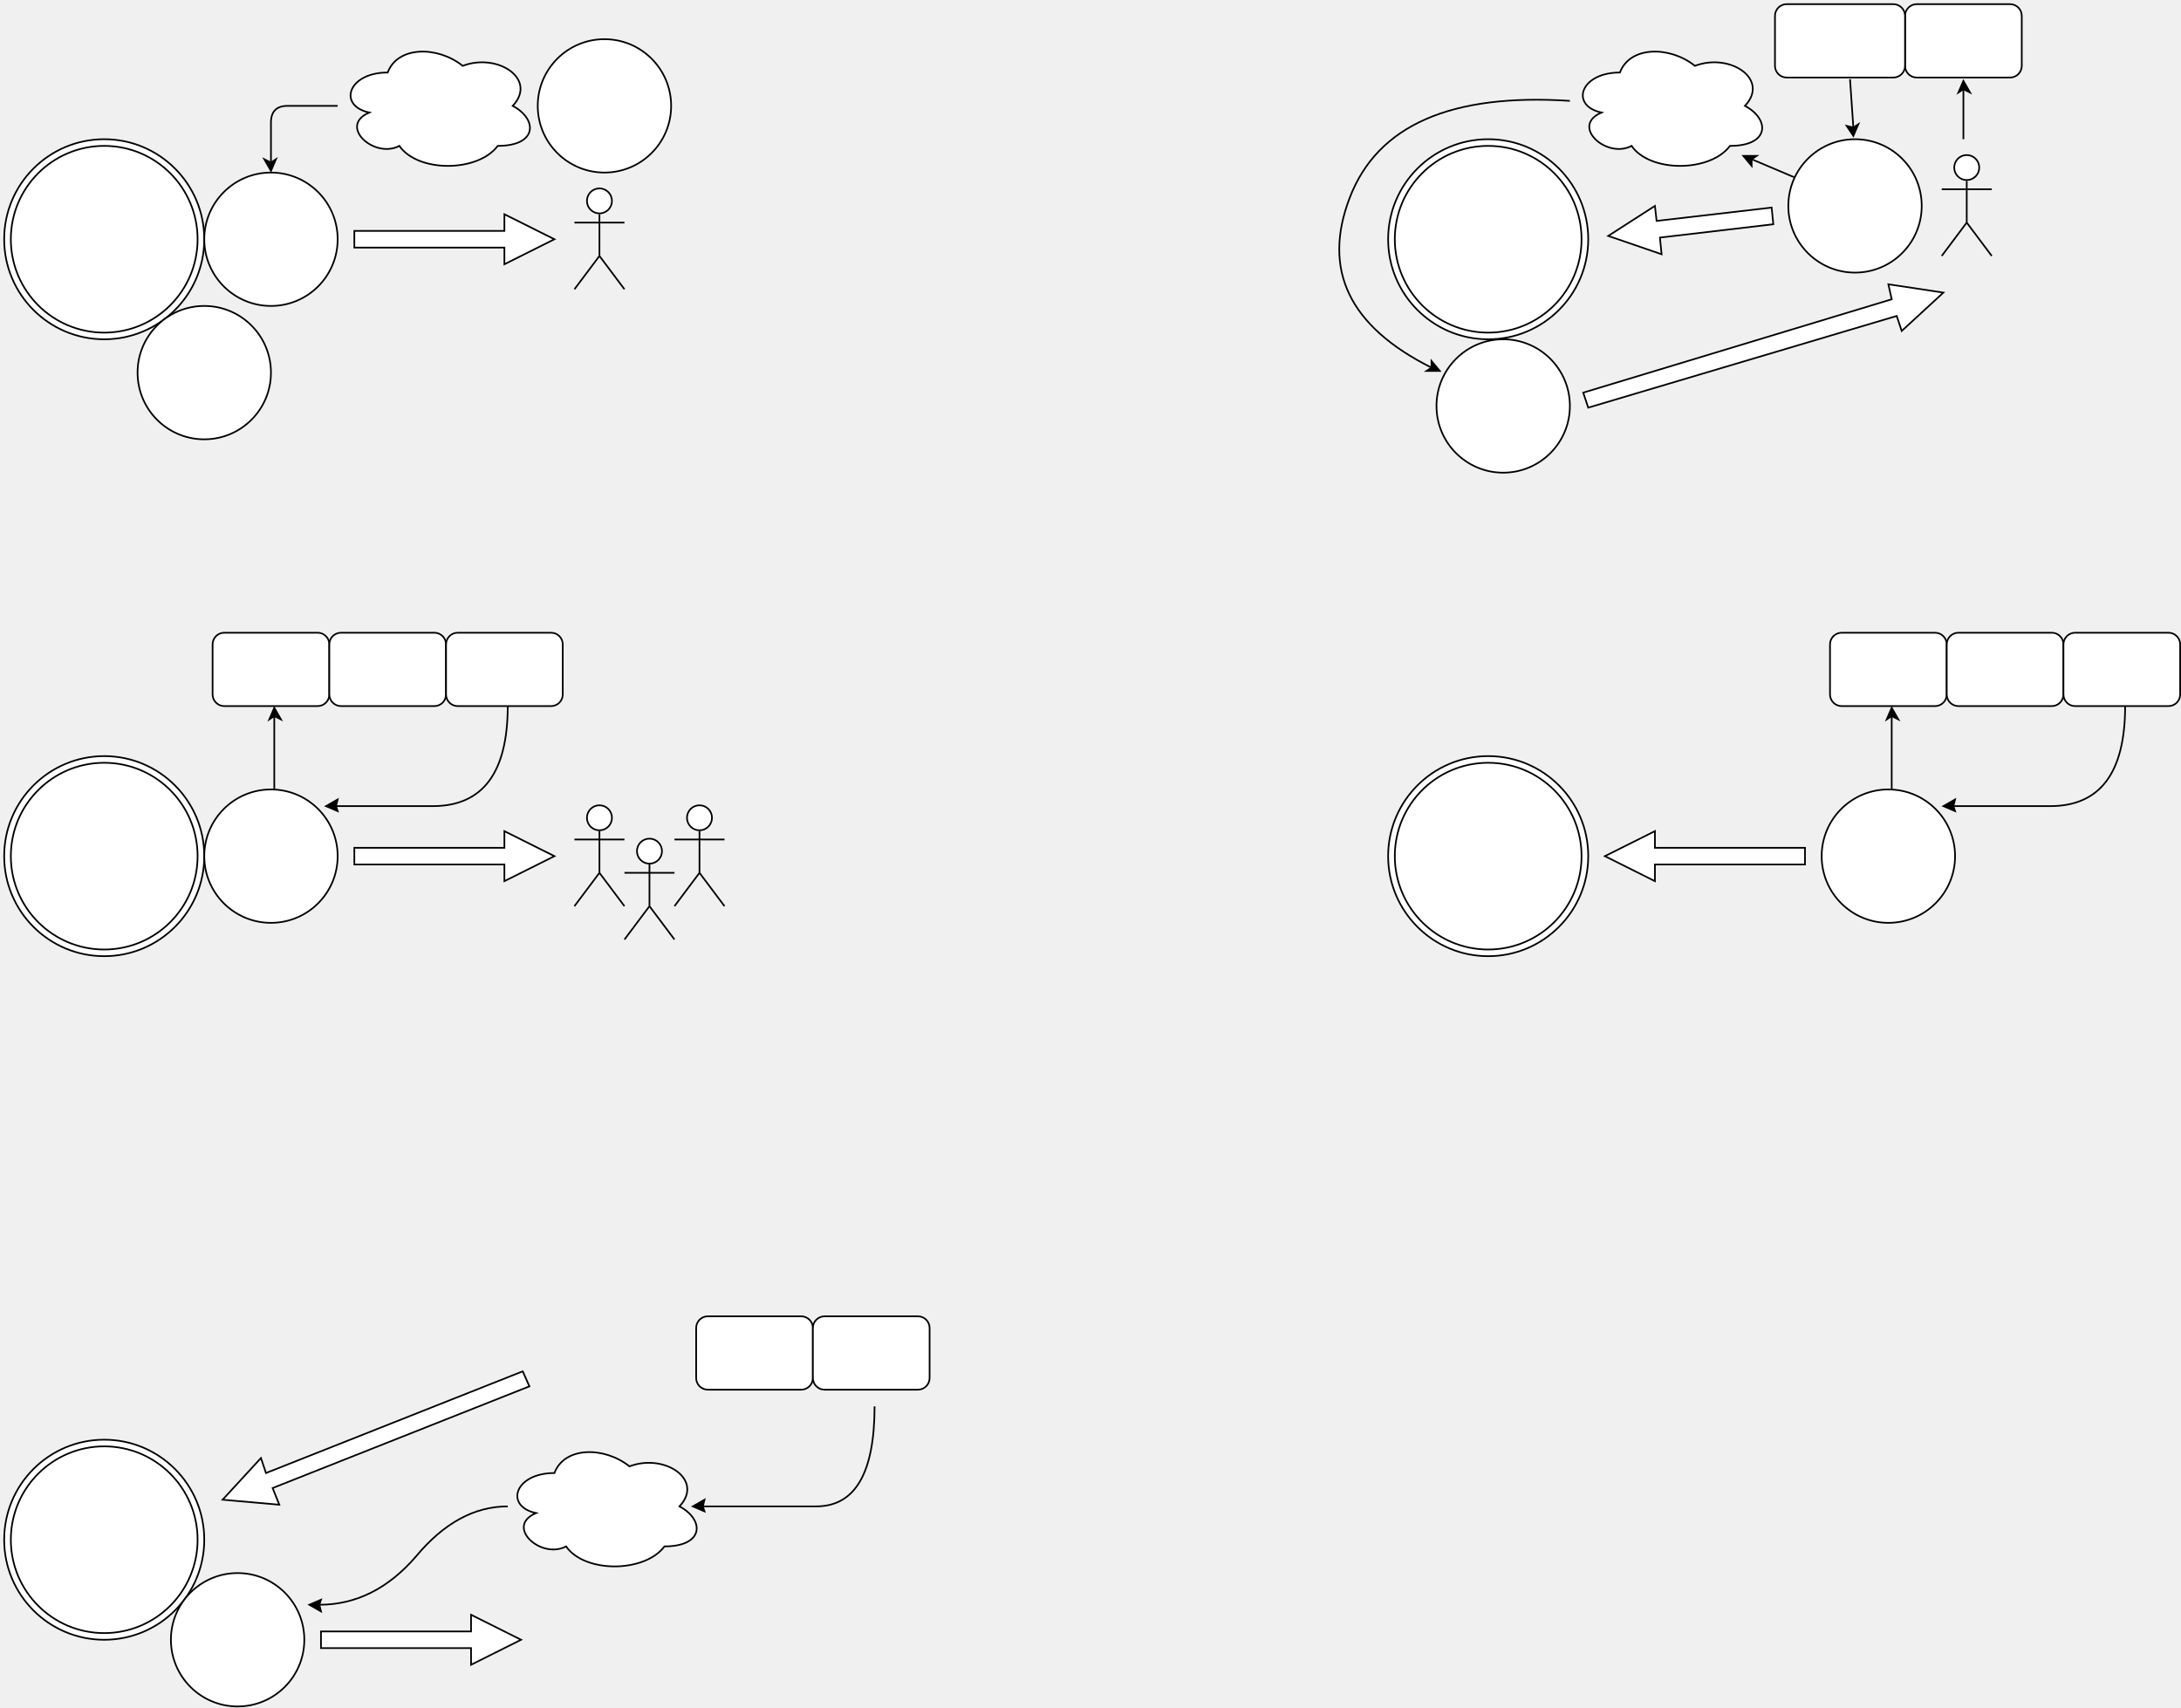
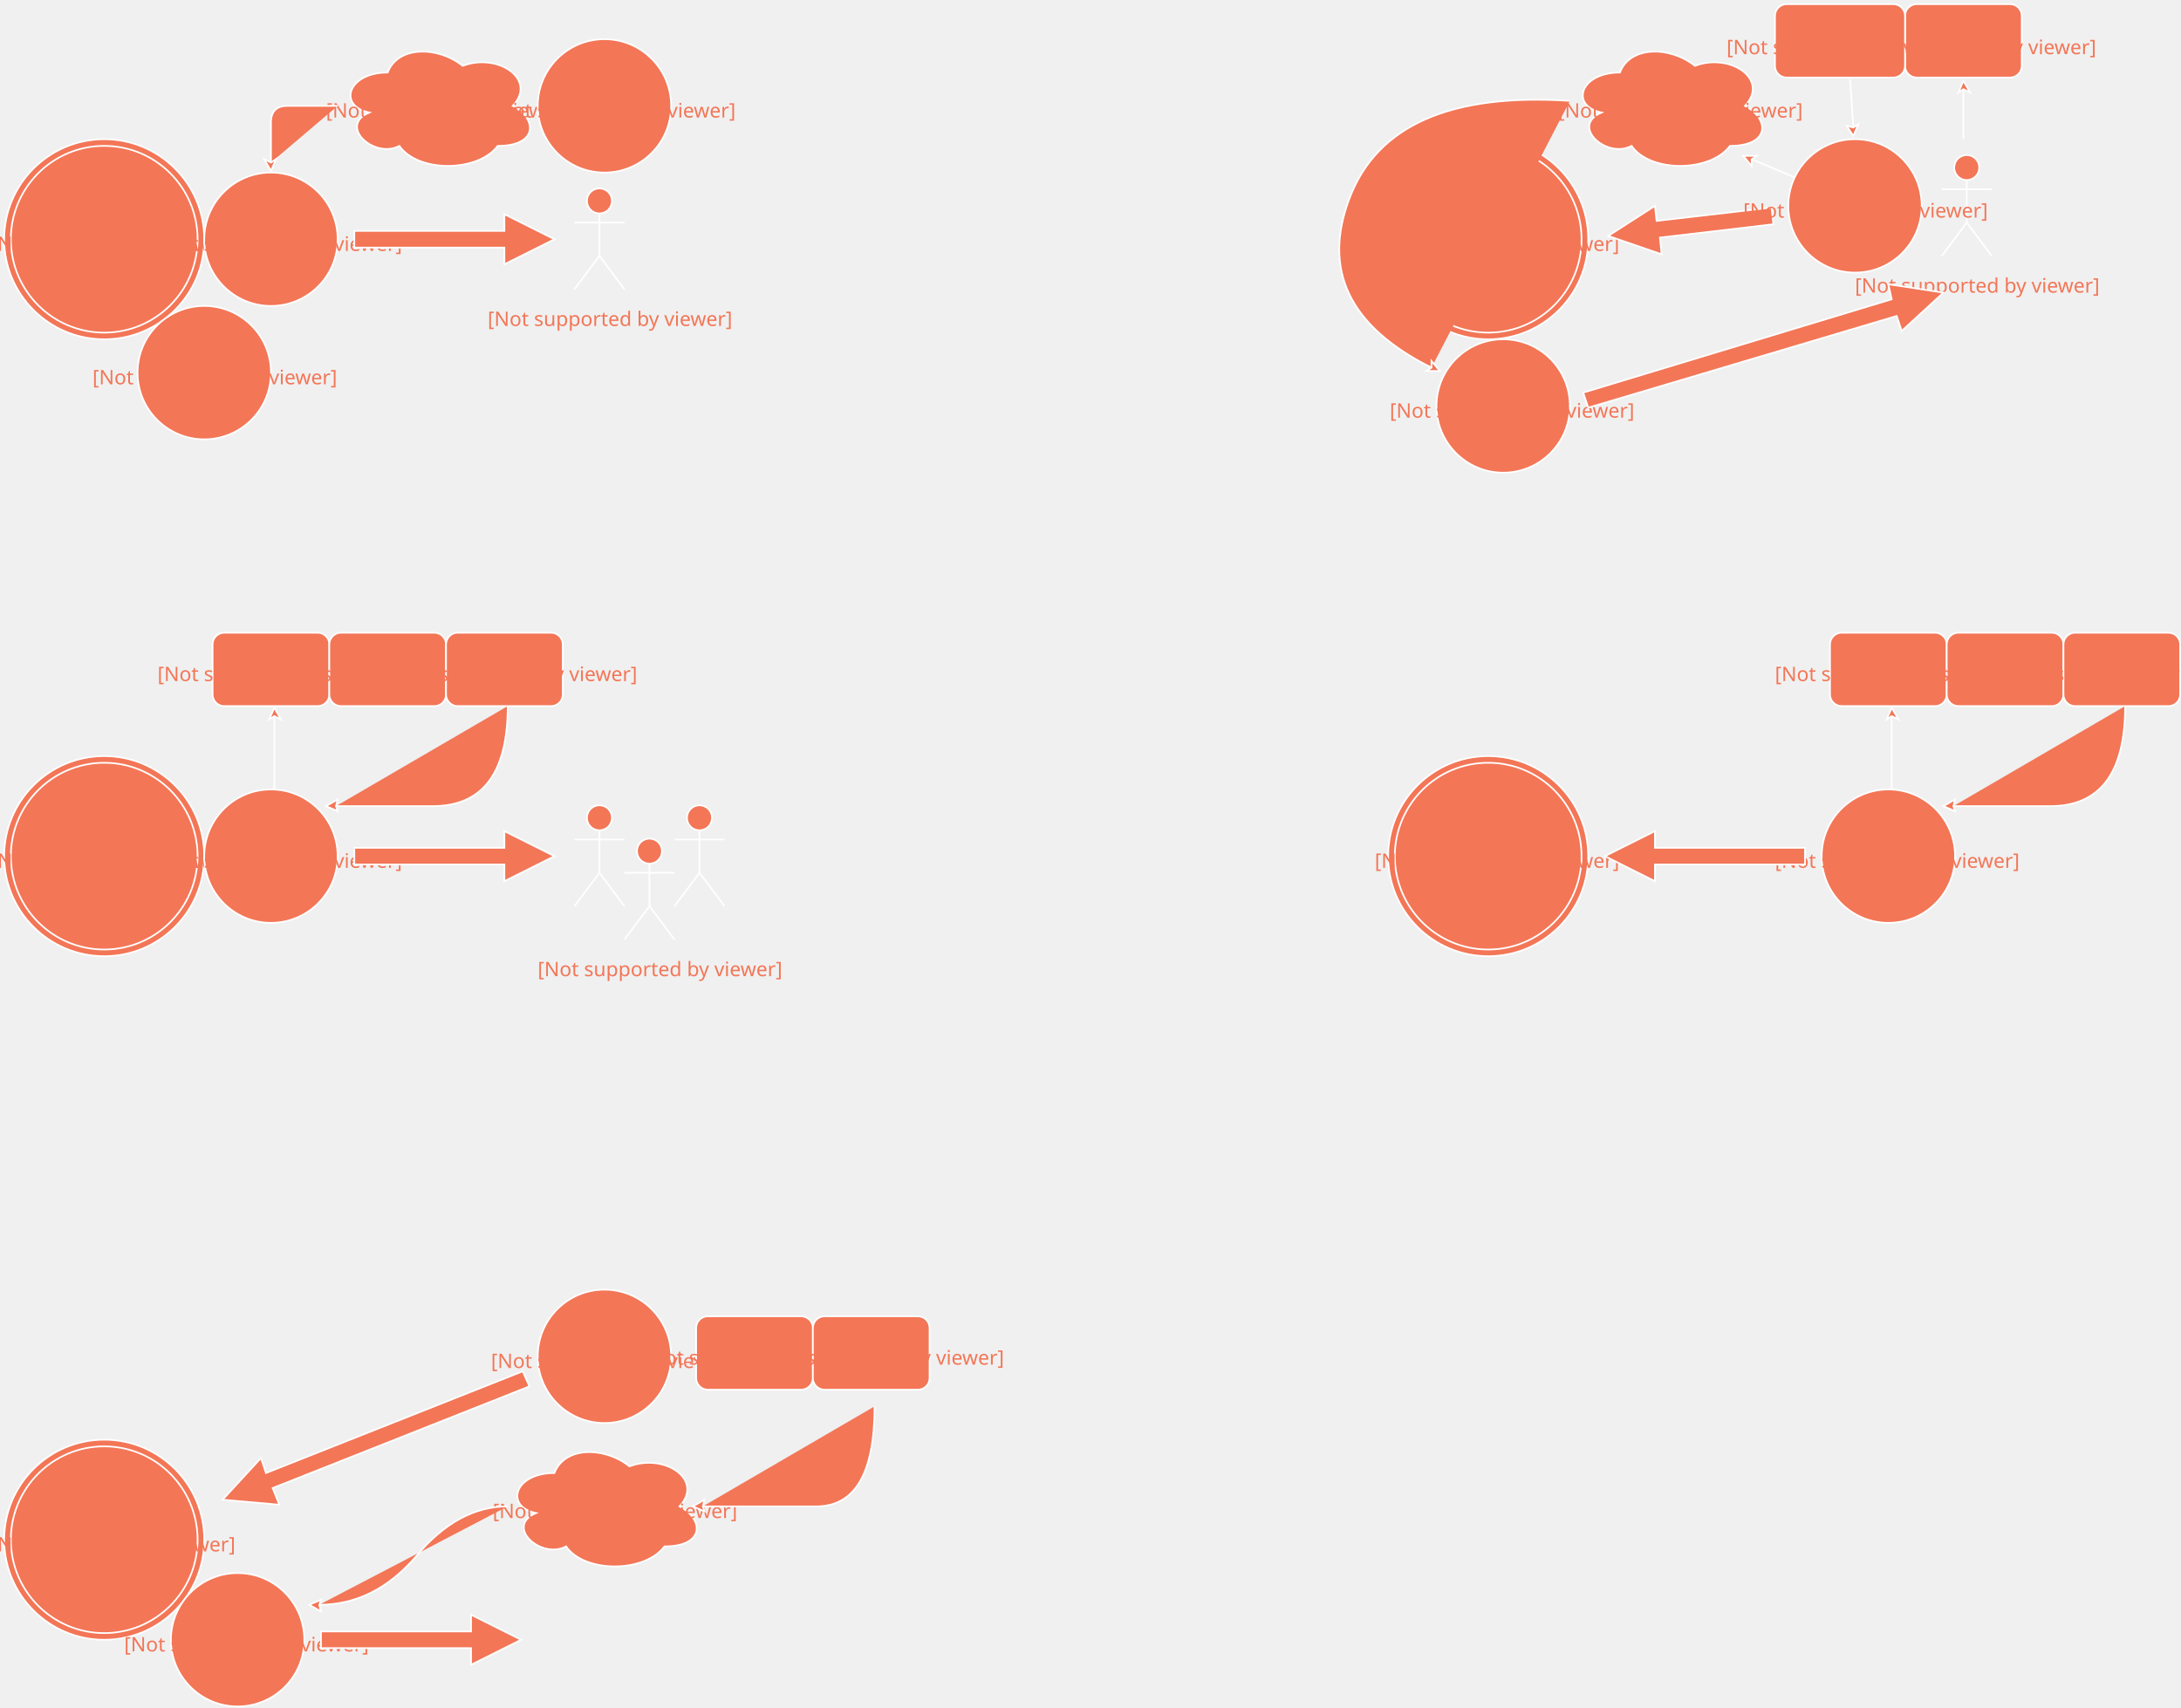
<svg xmlns="http://www.w3.org/2000/svg" version="1.1" id="Layer_1" x="0px" y="0px" width="1308px" height="1024px" viewBox="0 0 1308 1024" enable-background="new 0 0 1308 1024" xml:space="preserve">
  <g transform="translate(0.5,0.5)">
-     <ellipse pointer-events="none" fill="#FFFFFF" stroke="#000000" cx="62" cy="143" rx="60" ry="60" />
-     <ellipse pointer-events="none" fill="none" stroke="#000000" cx="62" cy="143" rx="56" ry="56" />
-     <ellipse pointer-events="none" fill="#FFFFFF" stroke="#000000" cx="162" cy="143" rx="40" ry="40" />
-     <ellipse pointer-events="none" fill="#FFFFFF" stroke="#000000" cx="359" cy="120" rx="7.5" ry="7.5" />
-     <path pointer-events="none" fill="none" stroke="#000000" stroke-miterlimit="10" d="M359,128v25 M359,133h-15 M359,133h15    M359,153l-15,20 M359,153l15,20" />
-     <path pointer-events="none" fill="#FFFFFF" stroke="#000000" stroke-miterlimit="10" d="M232,43c-24,0-30,20-11,24   c-19,8,3,28,18,20c11,16,47,16,59,0c24,0,24-16,9-24c15-16-9-32-30-24C262,27,238,27,232,43z" />
-     <path pointer-events="none" fill="#FFFFFF" stroke="#000000" stroke-miterlimit="10" d="M212,148v-10h90v-10l30,15l-30,15v-10H212z   " />
-     <path pointer-events="none" fill="none" stroke="#000000" stroke-miterlimit="10" d="M202,63h-30c-6.667,0-10,3.333-10,10v24" />
-     <path pointer-events="none" stroke="#000000" stroke-miterlimit="10" d="M162,102l-4-7l4,2l3-2L162,102z" />
-     <ellipse pointer-events="none" fill="#FFFFFF" stroke="#000000" cx="62" cy="513" rx="60" ry="60" />
-     <ellipse pointer-events="none" fill="none" stroke="#000000" cx="62" cy="513" rx="56" ry="56" />
-     <ellipse pointer-events="none" fill="#FFFFFF" stroke="#000000" cx="162" cy="513" rx="40" ry="40" />
-     <path pointer-events="none" fill="#FFFFFF" stroke="#000000" stroke-miterlimit="10" d="M212,518v-10h90v-10l30,15l-30,15v-10H212z   " />
-     <path pointer-events="none" fill="none" stroke="#000000" stroke-miterlimit="10" d="M164,473v-44" />
-     <path pointer-events="none" stroke="#000000" stroke-miterlimit="10" d="M164,424l4,7l-4-2l-3,2L164,424z" />
-     <path pointer-events="none" fill="#FFFFFF" stroke="#000000" d="M134,379h56c3.866,0,7,3.134,7,7v30c0,3.866-3.134,7-7,7h-56   c-3.866,0-7-3.134-7-7v-30C127,382.134,130.134,379,134,379z" />
-     <path pointer-events="none" fill="#FFFFFF" stroke="#000000" d="M204,379h56c3.866,0,7,3.134,7,7v30c0,3.866-3.134,7-7,7h-56   c-3.866,0-7-3.134-7-7v-30C197,382.134,200.134,379,204,379z" />
-     <path pointer-events="none" fill="#FFFFFF" stroke="#000000" d="M274,379h56c3.865,0,7,3.134,7,7v30c0,3.866-3.135,7-7,7h-56   c-3.866,0-7-3.134-7-7v-30C267,382.134,270.134,379,274,379z" />
-     <ellipse pointer-events="none" fill="#FFFFFF" stroke="#000000" cx="359" cy="490" rx="7.5" ry="7.5" />
-     <path pointer-events="none" fill="none" stroke="#000000" stroke-miterlimit="10" d="M359,498v25 M359,503h-15 M359,503h15    M359,523l-15,20 M359,523l15,20" />
-     <ellipse pointer-events="none" fill="#FFFFFF" stroke="#000000" cx="389" cy="510" rx="7.5" ry="7.5" />
-     <path pointer-events="none" fill="none" stroke="#000000" stroke-miterlimit="10" d="M389,518v25 M389,523h-15 M389,523h15    M389,543l-15,20 M389,543l15,20" />
-     <ellipse pointer-events="none" fill="#FFFFFF" stroke="#000000" cx="419" cy="490" rx="7.5" ry="7.5" />
-     <path pointer-events="none" fill="none" stroke="#000000" stroke-miterlimit="10" d="M419,498v25 M419,503h-15 M419,503h15    M419,523l-15,20 M419,523l15,20" />
-     <path pointer-events="none" fill="none" stroke="#000000" stroke-miterlimit="10" d="M304,423c0,40-15,60-45,60s-49.334,0-58,0" />
-     <path pointer-events="none" stroke="#000000" stroke-miterlimit="10" d="M195,483l7-4l-1,4l1,3L195,483z" />
-     <ellipse pointer-events="none" fill="#FFFFFF" stroke="#000000" cx="62" cy="923" rx="60" ry="60" />
-     <ellipse pointer-events="none" fill="none" stroke="#000000" cx="62" cy="923" rx="56" ry="56" />
-     <ellipse pointer-events="none" fill="#FFFFFF" stroke="#000000" cx="142" cy="983" rx="40" ry="40" />
-     <path pointer-events="none" fill="#FFFFFF" stroke="#000000" stroke-miterlimit="10" d="M192,988v-10h90v-10l30,15l-30,15v-10H192z   " />
-     <path pointer-events="none" fill="#FFFFFF" stroke="#000000" stroke-miterlimit="10" d="M313,822l4,9l-154,61l4,10l-34-3l23-25l3,9   L313,822z" />
-     <path pointer-events="none" fill="#FFFFFF" stroke="#000000" stroke-miterlimit="10" d="M332,883c-24,0-30,20-11,24   c-19,8,3,28,18,20c11,16,47,16,59,0c24,0,24-16,9-24c15-16-9-32-30-24C362,867,338,867,332,883z" />
-     <path pointer-events="none" fill="none" stroke="#000000" stroke-miterlimit="10" d="M304,903c-20,0-38.334,10-55,30   c-16.667,19.333-36,29-58,29" />
-     <path pointer-events="none" stroke="#000000" stroke-miterlimit="10" d="M185,962l7-3l-1,3l1,4L185,962z" />
-     <path pointer-events="none" fill="#FFFFFF" stroke="#000000" d="M424,789h56c3.865,0,7,3.134,7,7v30c0,3.866-3.135,7-7,7h-56   c-3.866,0-7-3.134-7-7v-30C417,792.134,420.134,789,424,789z" />
-     <path pointer-events="none" fill="#FFFFFF" stroke="#000000" d="M494,789h56c3.865,0,7,3.134,7,7v30c0,3.866-3.135,7-7,7h-56   c-3.866,0-7-3.134-7-7v-30C487,792.134,490.134,789,494,789z" />
-     <path pointer-events="none" fill="none" stroke="#000000" stroke-miterlimit="10" d="M524,843c0,40-11.667,60-35,60   c-23.334,0-46,0-68,0" />
-     <path pointer-events="none" stroke="#000000" stroke-miterlimit="10" d="M415,903l7-4l-1,4l1,3L415,903z" />
-     <ellipse pointer-events="none" fill="#FFFFFF" stroke="#000000" cx="892" cy="513" rx="60" ry="60" />
-     <ellipse pointer-events="none" fill="none" stroke="#000000" cx="892" cy="513" rx="56" ry="56" />
-     <ellipse pointer-events="none" fill="#FFFFFF" stroke="#000000" cx="1132" cy="513" rx="40" ry="40" />
-     <path pointer-events="none" fill="#FFFFFF" stroke="#000000" stroke-miterlimit="10" d="M1082,508v10h-90v10l-30-15l30-15v10H1082z   " />
-     <path pointer-events="none" fill="none" stroke="#000000" stroke-miterlimit="10" d="M1134,473v-44" />
-     <path pointer-events="none" stroke="#000000" stroke-miterlimit="10" d="M1134,424l4,7l-4-2l-3,2L1134,424z" />
-     <path pointer-events="none" fill="#FFFFFF" stroke="#000000" d="M1104,379h56c3.865,0,7,3.134,7,7v30c0,3.866-3.135,7-7,7h-56   c-3.866,0-7-3.134-7-7v-30C1097,382.134,1100.134,379,1104,379z" />
-     <path pointer-events="none" fill="#FFFFFF" stroke="#000000" d="M1174,379h56c3.865,0,7,3.134,7,7v30c0,3.866-3.135,7-7,7h-56   c-3.866,0-7-3.134-7-7v-30C1167,382.134,1170.134,379,1174,379z" />
-     <path pointer-events="none" fill="#FFFFFF" stroke="#000000" d="M1244,379h56c3.865,0,7,3.134,7,7v30c0,3.866-3.135,7-7,7h-56   c-3.866,0-7-3.134-7-7v-30C1237,382.134,1240.134,379,1244,379z" />
-     <path pointer-events="none" fill="none" stroke="#000000" stroke-miterlimit="10" d="M1274,423c0,40-15,60-45,60s-49.334,0-58,0" />
-     <path pointer-events="none" stroke="#000000" stroke-miterlimit="10" d="M1165,483l7-4l-1,4l1,3L1165,483z" />
-     <ellipse pointer-events="none" fill="#FFFFFF" stroke="#000000" cx="892" cy="143" rx="60" ry="60" />
-     <ellipse pointer-events="none" fill="none" stroke="#000000" cx="892" cy="143" rx="56" ry="56" />
-     <ellipse pointer-events="none" fill="#FFFFFF" stroke="#000000" cx="1179" cy="100" rx="7.5" ry="7.5" />
-     <path pointer-events="none" fill="none" stroke="#000000" stroke-miterlimit="10" d="M1179,108v25 M1179,113h-15 M1179,113h15    M1179,133l-15,20 M1179,133l15,20" />
-     <path pointer-events="none" fill="#FFFFFF" stroke="#000000" stroke-miterlimit="10" d="M1062,124l1,10l-68,8l1,10l-32-11l28-18   l1,9L1062,124z" />
-     <ellipse pointer-events="none" fill="#FFFFFF" stroke="#000000" cx="901" cy="243" rx="40" ry="40" />
-     <path pointer-events="none" fill="#FFFFFF" stroke="#000000" stroke-miterlimit="10" d="M952,244l-3-9l185-56l-2-9l33,5l-25,23   l-3-9L952,244z" />
-     <path pointer-events="none" fill="#FFFFFF" stroke="#000000" stroke-miterlimit="10" d="M971,43c-24,0-30,20-11,24   c-19,8,3,28,18,20c11,16,47,16,59,0c24,0,24-16,9-24c15-16-9-32-30-24C1001,27,977,27,971,43z" />
-     <path pointer-events="none" fill="none" stroke="#000000" stroke-miterlimit="10" d="M941,60c-71.334-4.667-115.334,14.667-132,58   c-16.667,43.333-0.334,77.333,49,102" />
-     <path pointer-events="none" stroke="#000000" stroke-miterlimit="10" d="M863,222h-8l3-2v-4L863,222z" />
-     <ellipse pointer-events="none" fill="#FFFFFF" stroke="#000000" cx="1112" cy="123" rx="40" ry="40" />
-     <path pointer-events="none" fill="#FFFFFF" stroke="#000000" d="M1149,2h56c3.865,0,7,3.134,7,7v30c0,3.866-3.135,7-7,7h-56   c-3.866,0-7-3.134-7-7V9C1142,5.134,1145.134,2,1149,2z" />
-     <path pointer-events="none" fill="#FFFFFF" stroke="#000000" d="M1071,2h64c3.865,0,7,3.134,7,7v30c0,3.866-3.135,7-7,7h-64   c-3.866,0-7-3.134-7-7V9C1064,5.134,1067.134,2,1071,2z" />
-     <path pointer-events="none" fill="none" stroke="#000000" stroke-miterlimit="10" d="M1076,106l-26-11" />
-     <path pointer-events="none" stroke="#000000" stroke-miterlimit="10" d="M1045,93h8l-3,2v4L1045,93z" />
-     <path pointer-events="none" fill="none" stroke="#000000" stroke-miterlimit="10" d="M1109,47l2,29" />
-     <path pointer-events="none" stroke="#000000" stroke-miterlimit="10" d="M1111,81l-4-6l4,1l3-2L1111,81z" />
-     <path pointer-events="none" fill="none" stroke="#000000" stroke-miterlimit="10" d="M1177,83V53" />
-     <path pointer-events="none" stroke="#000000" stroke-miterlimit="10" d="M1177,48l4,7l-4-2l-3,2L1177,48z" />
-     <ellipse pointer-events="none" fill="#FFFFFF" stroke="#000000" cx="122" cy="223" rx="40" ry="40" />
-     <ellipse pointer-events="none" fill="#FFFFFF" stroke="#000000" cx="362" cy="63" rx="40" ry="40" />
+     <ellipse pointer-events="none" fill="#F37657" stroke="#FFFFFF" cx="62" cy="143" rx="60" ry="60" />
+     <ellipse pointer-events="none" fill="#F37657" stroke="#FFFFFF" cx="62" cy="143" rx="56" ry="56" />
+     <g transform="translate(23,135)">
+       <text transform="matrix(1 0 0 1 -29.0334 15)" fill="#F37657" font-family="'ArialMT'" font-size="12">[Not supported by viewer]</text>
+     </g>
+     <ellipse pointer-events="none" fill="#F37657" stroke="#FFFFFF" cx="162" cy="143" rx="40" ry="40" />
+     <g transform="translate(136,128)">
+       <text transform="matrix(1 0 0 1 -42.0334 22)" fill="#F37657" font-family="'ArialMT'" font-size="12">[Not supported by viewer]</text>
+     </g>
+     <ellipse pointer-events="none" fill="#F37657" stroke="#FFFFFF" cx="359" cy="120" rx="7.5" ry="7.5" />
+     <path pointer-events="none" fill="#F37657" stroke="#FFFFFF" stroke-miterlimit="10" d="M359,128v25 M359,133h-15 M359,133h15    M359,153l-15,20 M359,153l15,20" />
+     <g transform="translate(346,180)">
+       <text transform="matrix(1 0 0 1 -54.0334 15)" fill="#F37657" font-family="'ArialMT'" font-size="12">[Not supported by viewer]</text>
+     </g>
+     <path pointer-events="none" fill="#F37657" stroke="#FFFFFF" stroke-miterlimit="10" d="M232,43c-24,0-30,20-11,24   c-19,8,3,28,18,20c11,16,47,16,59,0c24,0,24-16,9-24c15-16-9-32-30-24C262,27,238,27,232,43z" />
+     <g transform="translate(221,48)">
+       <text transform="matrix(1 0 0 1 -26.0334 22)" fill="#F37657" font-family="'ArialMT'" font-size="12">[Not supported by viewer]</text>
+     </g>
+     <path pointer-events="none" fill="#F37657" stroke="#FFFFFF" stroke-miterlimit="10" d="M212,148v-10h90v-10l30,15l-30,15v-10H212z   " />
+     <path pointer-events="none" fill="#F37657" stroke="#FFFFFF" stroke-miterlimit="10" d="M202,63h-30c-6.667,0-10,3.333-10,10v24" />
+     <path pointer-events="none" fill="#F37657" stroke="#FFFFFF" stroke-miterlimit="10" d="M162,102l-4-7l4,2l3-2L162,102z" />
+     <ellipse pointer-events="none" fill="#F37657" stroke="#FFFFFF" cx="62" cy="513" rx="60" ry="60" />
+     <ellipse pointer-events="none" fill="#F37657" stroke="#FFFFFF" cx="62" cy="513" rx="56" ry="56" />
+     <g transform="translate(23,505)">
+       <text transform="matrix(1 0 0 1 -29.0334 15)" fill="#F37657" font-family="'ArialMT'" font-size="12">[Not supported by viewer]</text>
+     </g>
+     <ellipse pointer-events="none" fill="#F37657" stroke="#FFFFFF" cx="162" cy="513" rx="40" ry="40" />
+     <g transform="translate(140,505)">
+       <text transform="matrix(1 0 0 1 -46.0334 15)" fill="#F37657" font-family="'ArialMT'" font-size="12">[Not supported by viewer]</text>
+     </g>
+     <path pointer-events="none" fill="#F37657" stroke="#FFFFFF" stroke-miterlimit="10" d="M212,518v-10h90v-10l30,15l-30,15v-10H212z   " />
+     <path pointer-events="none" fill="#F37657" stroke="#FFFFFF" stroke-miterlimit="10" d="M164,473v-44" />
+     <path pointer-events="none" fill="#F37657" stroke="#FFFFFF" stroke-miterlimit="10" d="M164,424l4,7l-4-2l-3,2L164,424z" />
+     <path pointer-events="none" fill="#F37657" stroke="#FFFFFF" d="M134,379h56c3.866,0,7,3.134,7,7v30c0,3.866-3.134,7-7,7h-56   c-3.866,0-7-3.134-7-7v-30C127,382.134,130.134,379,134,379z" />
+     <g transform="translate(131,386)">
+       <text transform="matrix(1 0 0 1 -37.0334 22)" fill="#F37657" font-family="'ArialMT'" font-size="12">[Not supported by viewer]</text>
+     </g>
+     <path pointer-events="none" fill="#F37657" stroke="#FFFFFF" d="M204,379h56c3.866,0,7,3.134,7,7v30c0,3.866-3.134,7-7,7h-56   c-3.866,0-7-3.134-7-7v-30C197,382.134,200.134,379,204,379z" />
+     <g transform="translate(211,386)">
+       <text transform="matrix(1 0 0 1 -46.0334 22)" fill="#F37657" font-family="'ArialMT'" font-size="12">[Not supported by viewer]</text>
+     </g>
+     <path pointer-events="none" fill="#F37657" stroke="#FFFFFF" d="M274,379h56c3.865,0,7,3.134,7,7v30c0,3.866-3.135,7-7,7h-56   c-3.866,0-7-3.134-7-7v-30C267,382.134,270.134,379,274,379z" />
+     <g transform="translate(278,386)">
+       <text transform="matrix(1 0 0 1 -43.0334 22)" fill="#F37657" font-family="'ArialMT'" font-size="12">[Not supported by viewer]</text>
+     </g>
+     <ellipse pointer-events="none" fill="#F37657" stroke="#FFFFFF" cx="359" cy="490" rx="7.5" ry="7.5" />
+     <path pointer-events="none" fill="#F37657" stroke="#FFFFFF" stroke-miterlimit="10" d="M359,498v25 M359,503h-15 M359,503h15    M359,523l-15,20 M359,523l15,20" />
+     <ellipse pointer-events="none" fill="#F37657" stroke="#FFFFFF" cx="389" cy="510" rx="7.5" ry="7.5" />
+     <path pointer-events="none" fill="#F37657" stroke="#FFFFFF" stroke-miterlimit="10" d="M389,518v25 M389,523h-15 M389,523h15    M389,543l-15,20 M389,543l15,20" />
+     <g transform="translate(373,570)">
+       <text transform="matrix(1 0 0 1 -51.0334 15)" fill="#F37657" font-family="'ArialMT'" font-size="12">[Not supported by viewer]</text>
+     </g>
+     <ellipse pointer-events="none" fill="#F37657" stroke="#FFFFFF" cx="419" cy="490" rx="7.5" ry="7.5" />
+     <path pointer-events="none" fill="#F37657" stroke="#FFFFFF" stroke-miterlimit="10" d="M419,498v25 M419,503h-15 M419,503h15    M419,523l-15,20 M419,523l15,20" />
+     <path pointer-events="none" fill="#F37657" stroke="#FFFFFF" stroke-miterlimit="10" d="M304,423c0,40-15,60-45,60s-49.334,0-58,0" />
+     <path pointer-events="none" fill="#F37657" stroke="#FFFFFF" stroke-miterlimit="10" d="M195,483l7-4l-1,4l1,3L195,483z" />
+     <ellipse pointer-events="none" fill="#F37657" stroke="#FFFFFF" cx="62" cy="923" rx="60" ry="60" />
+     <ellipse pointer-events="none" fill="#F37657" stroke="#FFFFFF" cx="62" cy="923" rx="56" ry="56" />
+     <g transform="translate(23,915)">
+       <text transform="matrix(1 0 0 1 -29.0334 15)" fill="#F37657" font-family="'ArialMT'" font-size="12">[Not supported by viewer]</text>
+     </g>
+     <ellipse pointer-events="none" fill="#F37657" stroke="#FFFFFF" cx="142" cy="983" rx="40" ry="40" />
+     <g transform="translate(116,968)">
+       <text transform="matrix(1 0 0 1 -42.0334 22)" fill="#F37657" font-family="'ArialMT'" font-size="12">[Not supported by viewer]</text>
+     </g>
+     <ellipse pointer-events="none" fill="#F37657" stroke="#FFFFFF" cx="362" cy="813" rx="40" ry="40" />
+     <g transform="translate(336,798)">
+       <text transform="matrix(1 0 0 1 -42.0334 22)" fill="#F37657" font-family="'ArialMT'" font-size="12">[Not supported by viewer]</text>
+     </g>
+     <path pointer-events="none" fill="#F37657" stroke="#FFFFFF" stroke-miterlimit="10" d="M192,988v-10h90v-10l30,15l-30,15v-10H192z   " />
+     <path pointer-events="none" fill="#F37657" stroke="#FFFFFF" stroke-miterlimit="10" d="M313,822l4,9l-154,61l4,10l-34-3l23-25l3,9   L313,822z" />
+     <path pointer-events="none" fill="#F37657" stroke="#FFFFFF" stroke-miterlimit="10" d="M332,883c-24,0-30,20-11,24   c-19,8,3,28,18,20c11,16,47,16,59,0c24,0,24-16,9-24c15-16-9-32-30-24C362,867,338,867,332,883z" />
+     <g transform="translate(326,895)">
+       <text transform="matrix(1 0 0 1 -31.0334 15)" fill="#F37657" font-family="'ArialMT'" font-size="12">[Not supported by viewer]</text>
+     </g>
+     <path pointer-events="none" fill="#F37657" stroke="#FFFFFF" stroke-miterlimit="10" d="M304,903c-20,0-38.334,10-55,30   c-16.667,19.333-36,29-58,29" />
+     <path pointer-events="none" fill="#F37657" stroke="#FFFFFF" stroke-miterlimit="10" d="M185,962l7-3l-1,3l1,4L185,962z" />
+     <path pointer-events="none" fill="#F37657" stroke="#FFFFFF" d="M424,789h56c3.865,0,7,3.134,7,7v30c0,3.866-3.135,7-7,7h-56   c-3.866,0-7-3.134-7-7v-30C417,792.134,420.134,789,424,789z" />
+     <g transform="translate(419,803)">
+       <text transform="matrix(1 0 0 1 -34.0334 15)" fill="#F37657" font-family="'ArialMT'" font-size="12">[Not supported by viewer]</text>
+     </g>
+     <path pointer-events="none" fill="#F37657" stroke="#FFFFFF" d="M494,789h56c3.865,0,7,3.134,7,7v30c0,3.866-3.135,7-7,7h-56   c-3.866,0-7-3.134-7-7v-30C487,792.134,490.134,789,494,789z" />
+     <g transform="translate(497,803)">
+       <text transform="matrix(1 0 0 1 -42.0334 15)" fill="#F37657" font-family="'ArialMT'" font-size="12">[Not supported by viewer]</text>
+     </g>
+     <path pointer-events="none" fill="#F37657" stroke="#FFFFFF" stroke-miterlimit="10" d="M524,843c0,40-11.667,60-35,60   c-23.334,0-46,0-68,0" />
+     <path pointer-events="none" fill="#F37657" stroke="#FFFFFF" stroke-miterlimit="10" d="M415,903l7-4l-1,4l1,3L415,903z" />
+     <ellipse pointer-events="none" fill="#F37657" stroke="#FFFFFF" cx="892" cy="513" rx="60" ry="60" />
+     <ellipse pointer-events="none" fill="#F37657" stroke="#FFFFFF" cx="892" cy="513" rx="56" ry="56" />
+     <g transform="translate(853,505)">
+       <text transform="matrix(1 0 0 1 -29.033 15)" fill="#F37657" font-family="'ArialMT'" font-size="12">[Not supported by viewer]</text>
+     </g>
+     <ellipse pointer-events="none" fill="#F37657" stroke="#FFFFFF" cx="1132" cy="513" rx="40" ry="40" />
+     <g transform="translate(1110,505)">
+       <text transform="matrix(1 0 0 1 -46.033 15)" fill="#F37657" font-family="'ArialMT'" font-size="12">[Not supported by viewer]</text>
+     </g>
+     <path pointer-events="none" fill="#F37657" stroke="#FFFFFF" stroke-miterlimit="10" d="M1082,508v10h-90v10l-30-15l30-15v10H1082z   " />
+     <path pointer-events="none" fill="#F37657" stroke="#FFFFFF" stroke-miterlimit="10" d="M1134,473v-44" />
+     <path pointer-events="none" fill="#F37657" stroke="#FFFFFF" stroke-miterlimit="10" d="M1134,424l4,7l-4-2l-3,2L1134,424z" />
+     <path pointer-events="none" fill="#F37657" stroke="#FFFFFF" d="M1104,379h56c3.865,0,7,3.134,7,7v30c0,3.866-3.135,7-7,7h-56   c-3.866,0-7-3.134-7-7v-30C1097,382.134,1100.134,379,1104,379z" />
+     <g transform="translate(1101,386)">
+       <text transform="matrix(1 0 0 1 -37.033 22)" fill="#F37657" font-family="'ArialMT'" font-size="12">[Not supported by viewer]</text>
+     </g>
+     <path pointer-events="none" fill="#F37657" stroke="#FFFFFF" d="M1174,379h56c3.865,0,7,3.134,7,7v30c0,3.866-3.135,7-7,7h-56   c-3.866,0-7-3.134-7-7v-30C1167,382.134,1170.134,379,1174,379z" />
+     <g transform="translate(1177,386)">
+       <text transform="matrix(1 0 0 1 -42.033 22)" fill="#F37657" font-family="'ArialMT'" font-size="12">[Not supported by viewer]</text>
+     </g>
+     <path pointer-events="none" fill="#F37657" stroke="#FFFFFF" d="M1244,379h56c3.865,0,7,3.134,7,7v30c0,3.866-3.135,7-7,7h-56   c-3.866,0-7-3.134-7-7v-30C1237,382.134,1240.134,379,1244,379z" />
+     <g transform="translate(1251,386)">
+       <text transform="matrix(1 0 0 1 -47.033 22)" fill="#F37657" font-family="'ArialMT'" font-size="12">[Not supported by viewer]</text>
+     </g>
+     <path pointer-events="none" fill="#F37657" stroke="#FFFFFF" stroke-miterlimit="10" d="M1274,423c0,40-15,60-45,60s-49.334,0-58,0   " />
+     <path pointer-events="none" fill="#F37657" stroke="#FFFFFF" stroke-miterlimit="10" d="M1165,483l7-4l-1,4l1,3L1165,483z" />
+     <ellipse pointer-events="none" fill="#F37657" stroke="#FFFFFF" cx="892" cy="143" rx="60" ry="60" />
+     <ellipse pointer-events="none" fill="#F37657" stroke="#FFFFFF" cx="892" cy="143" rx="56" ry="56" />
+     <g transform="translate(853,135)">
+       <text transform="matrix(1 0 0 1 -29.033 15)" fill="#F37657" font-family="'ArialMT'" font-size="12">[Not supported by viewer]</text>
+     </g>
+     <ellipse pointer-events="none" fill="#F37657" stroke="#FFFFFF" cx="1179" cy="100" rx="7.5" ry="7.5" />
+     <path pointer-events="none" fill="#F37657" stroke="#FFFFFF" stroke-miterlimit="10" d="M1179,108v25 M1179,113h-15 M1179,113h15    M1179,133l-15,20 M1179,133l15,20" />
+     <g transform="translate(1166,160)">
+       <text transform="matrix(1 0 0 1 -54.033 15)" fill="#F37657" font-family="'ArialMT'" font-size="12">[Not supported by viewer]</text>
+     </g>
+     <path pointer-events="none" fill="#F37657" stroke="#FFFFFF" stroke-miterlimit="10" d="M1062,124l1,10l-68,8l1,10l-32-11l28-18   l1,9L1062,124z" />
+     <ellipse pointer-events="none" fill="#F37657" stroke="#FFFFFF" cx="901" cy="243" rx="40" ry="40" />
+     <g transform="translate(875,228)">
+       <text transform="matrix(1 0 0 1 -42.033 22)" fill="#F37657" font-family="'ArialMT'" font-size="12">[Not supported by viewer]</text>
+     </g>
+     <path pointer-events="none" fill="#F37657" stroke="#FFFFFF" stroke-miterlimit="10" d="M952,244l-3-9l185-56l-2-9l33,5l-25,23   l-3-9L952,244z" />
+     <path pointer-events="none" fill="#F37657" stroke="#FFFFFF" stroke-miterlimit="10" d="M971,43c-24,0-30,20-11,24   c-19,8,3,28,18,20c11,16,47,16,59,0c24,0,24-16,9-24c15-16-9-32-30-24C1001,27,977,27,971,43z" />
+     <g transform="translate(965,55)">
+       <text transform="matrix(1 0 0 1 -31.033 15)" fill="#F37657" font-family="'ArialMT'" font-size="12">[Not supported by viewer]</text>
+     </g>
+     <path pointer-events="none" fill="#F37657" stroke="#FFFFFF" stroke-miterlimit="10" d="M941,60   c-71.334-4.667-115.334,14.667-132,58c-16.667,43.333-0.334,77.333,49,102" />
+     <path pointer-events="none" fill="#F37657" stroke="#FFFFFF" stroke-miterlimit="10" d="M863,222h-8l3-2v-4L863,222z" />
+     <ellipse pointer-events="none" fill="#F37657" stroke="#FFFFFF" cx="1112" cy="123" rx="40" ry="40" />
+     <g transform="translate(1087,108)">
+       <text transform="matrix(1 0 0 1 -42.033 22)" fill="#F37657" font-family="'ArialMT'" font-size="12">[Not supported by viewer]</text>
+     </g>
+     <path pointer-events="none" fill="#F37657" stroke="#FFFFFF" d="M1149,2h56c3.865,0,7,3.134,7,7v30c0,3.866-3.135,7-7,7h-56   c-3.866,0-7-3.134-7-7V9C1142,5.134,1145.134,2,1149,2z" />
+     <g transform="translate(1156,10)">
+       <text transform="matrix(1 0 0 1 -46.033 22)" fill="#F37657" font-family="'ArialMT'" font-size="12">[Not supported by viewer]</text>
+     </g>
+     <path pointer-events="none" fill="#F37657" stroke="#FFFFFF" d="M1071,2h64c3.865,0,7,3.134,7,7v30c0,3.866-3.135,7-7,7h-64   c-3.866,0-7-3.134-7-7V9C1064,5.134,1067.134,2,1071,2z" />
+     <g transform="translate(1064,10)">
+       <text transform="matrix(1 0 0 1 -29.033 22)" fill="#F37657" font-family="'ArialMT'" font-size="12">[Not supported by viewer]</text>
+     </g>
+     <path pointer-events="none" fill="#F37657" stroke="#FFFFFF" stroke-miterlimit="10" d="M1076,106l-26-11" />
+     <path pointer-events="none" fill="#F37657" stroke="#FFFFFF" stroke-miterlimit="10" d="M1045,93h8l-3,2v4L1045,93z" />
+     <path pointer-events="none" fill="#F37657" stroke="#FFFFFF" stroke-miterlimit="10" d="M1109,47l2,29" />
+     <path pointer-events="none" fill="#F37657" stroke="#FFFFFF" stroke-miterlimit="10" d="M1111,81l-4-6l4,1l3-2L1111,81z" />
+     <path pointer-events="none" fill="#F37657" stroke="#FFFFFF" stroke-miterlimit="10" d="M1177,83V53" />
+     <path pointer-events="none" fill="#F37657" stroke="#FFFFFF" stroke-miterlimit="10" d="M1177,48l4,7l-4-2l-3,2L1177,48z" />
+     <ellipse pointer-events="none" fill="#F37657" stroke="#FFFFFF" cx="122" cy="223" rx="40" ry="40" />
+     <g transform="translate(97,208)">
+       <text transform="matrix(1 0 0 1 -42.0334 22)" fill="#F37657" font-family="'ArialMT'" font-size="12">[Not supported by viewer]</text>
+     </g>
+     <ellipse pointer-events="none" fill="#F37657" stroke="#FFFFFF" cx="362" cy="63" rx="40" ry="40" />
+     <g transform="translate(336,48)">
+       <text transform="matrix(1 0 0 1 -42.0334 22)" fill="#F37657" font-family="'ArialMT'" font-size="12">[Not supported by viewer]</text>
+     </g>
  </g>
</svg>
